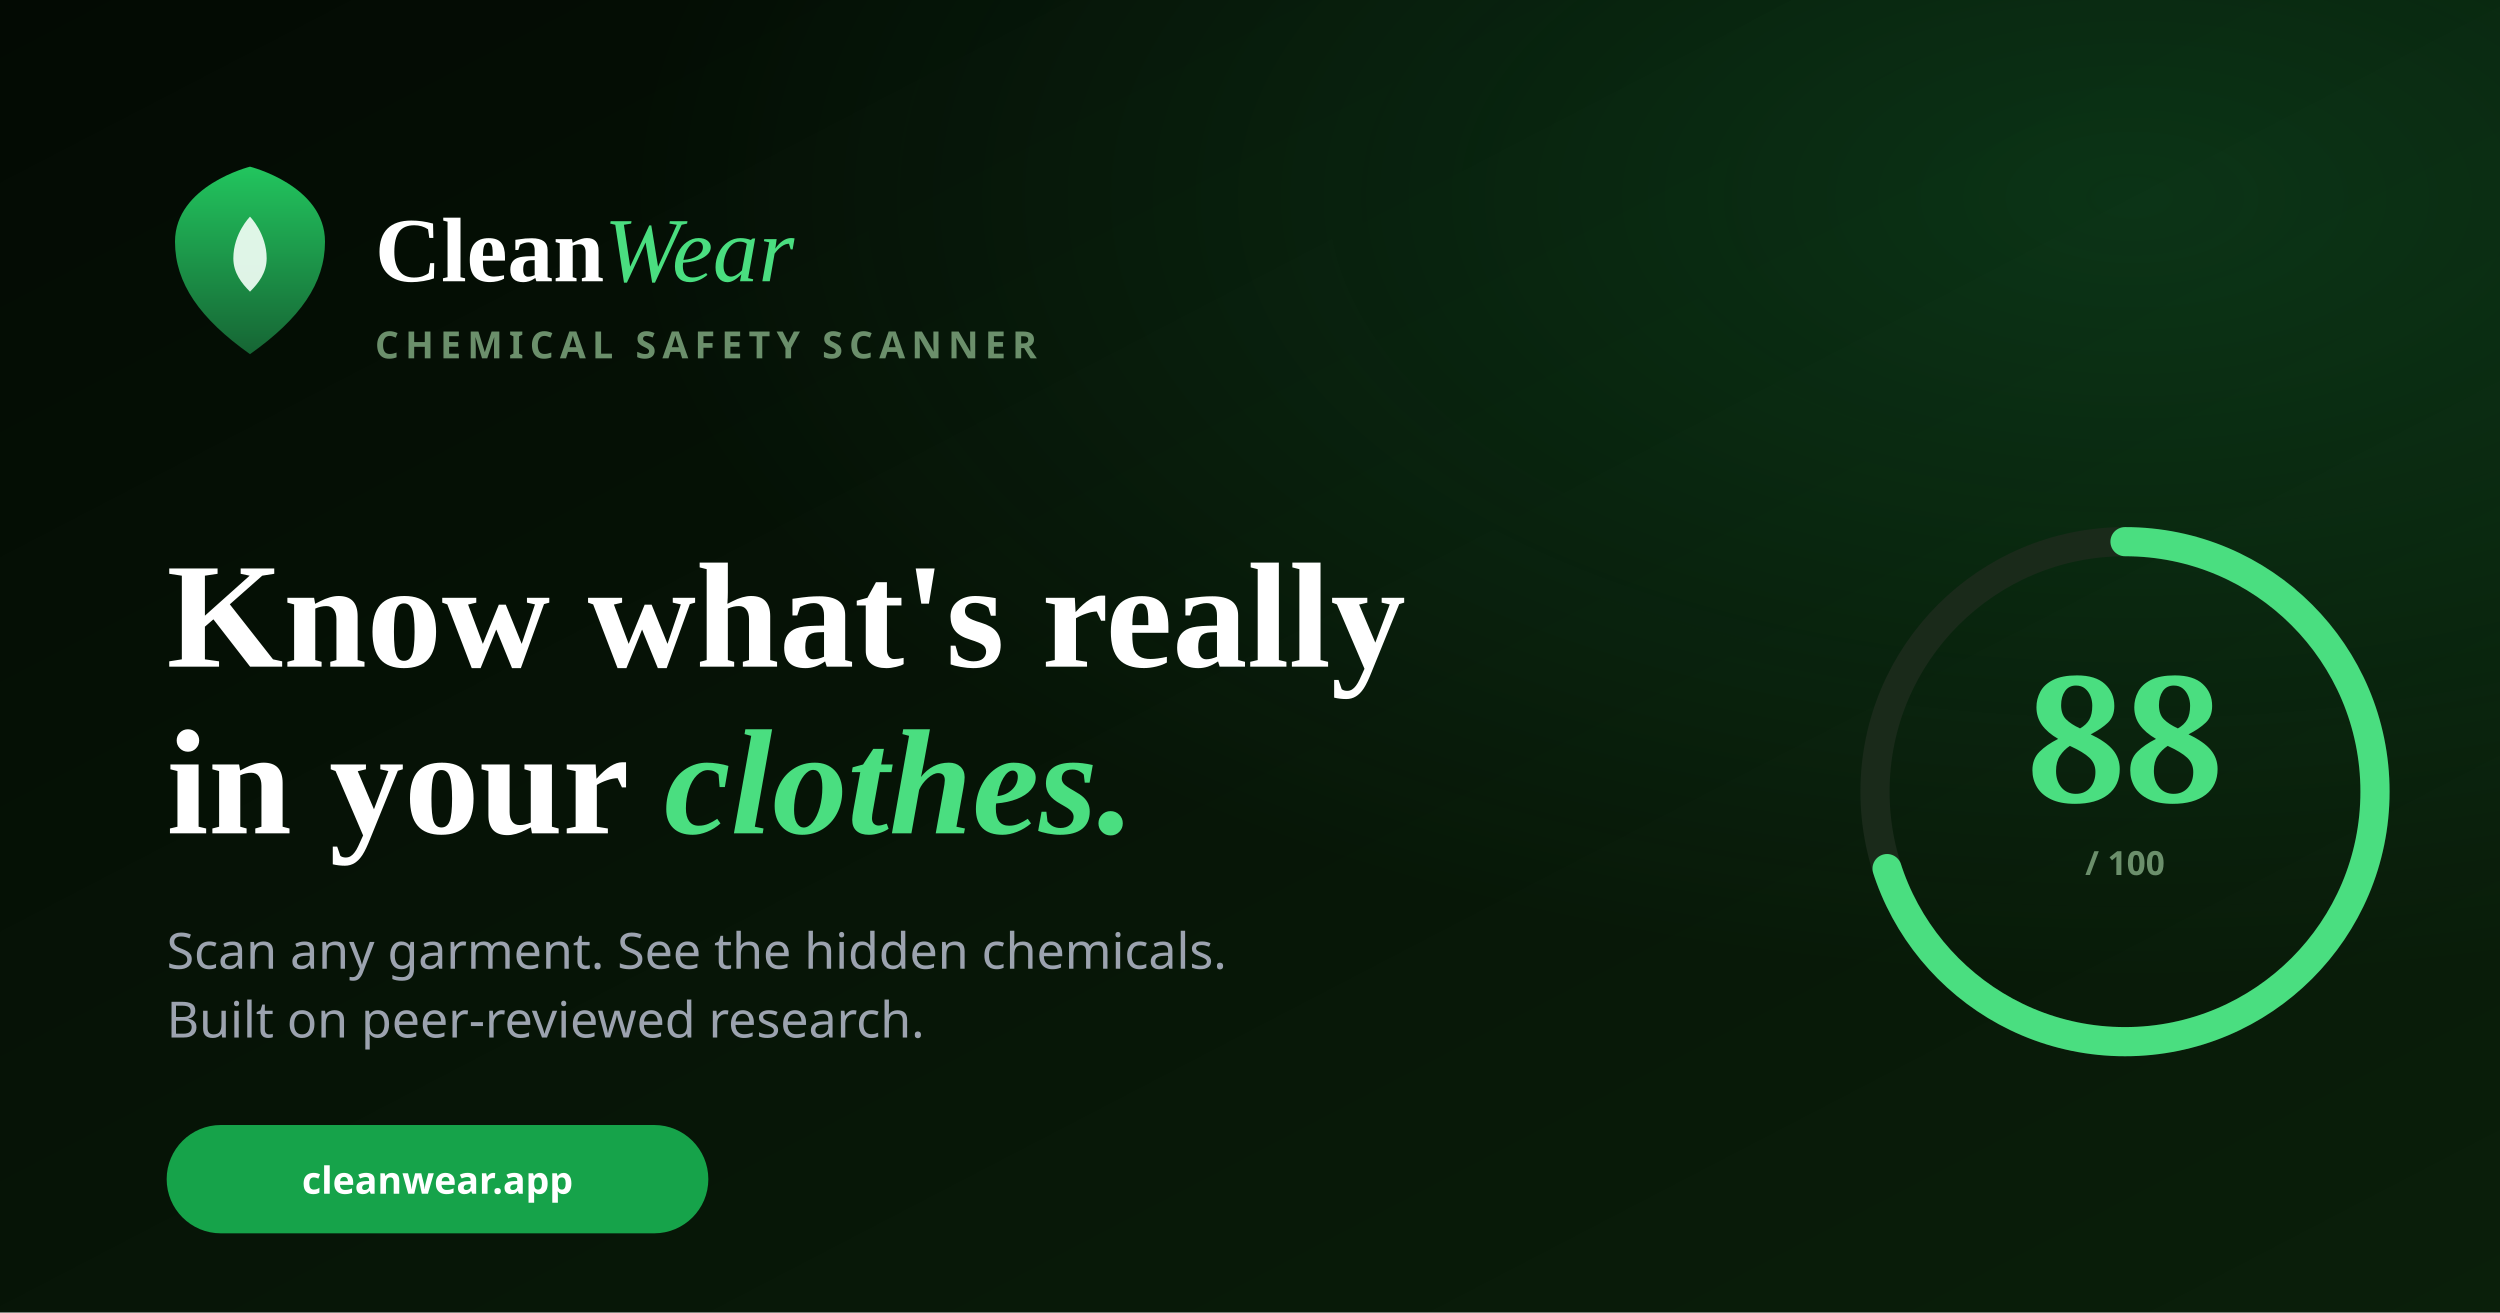
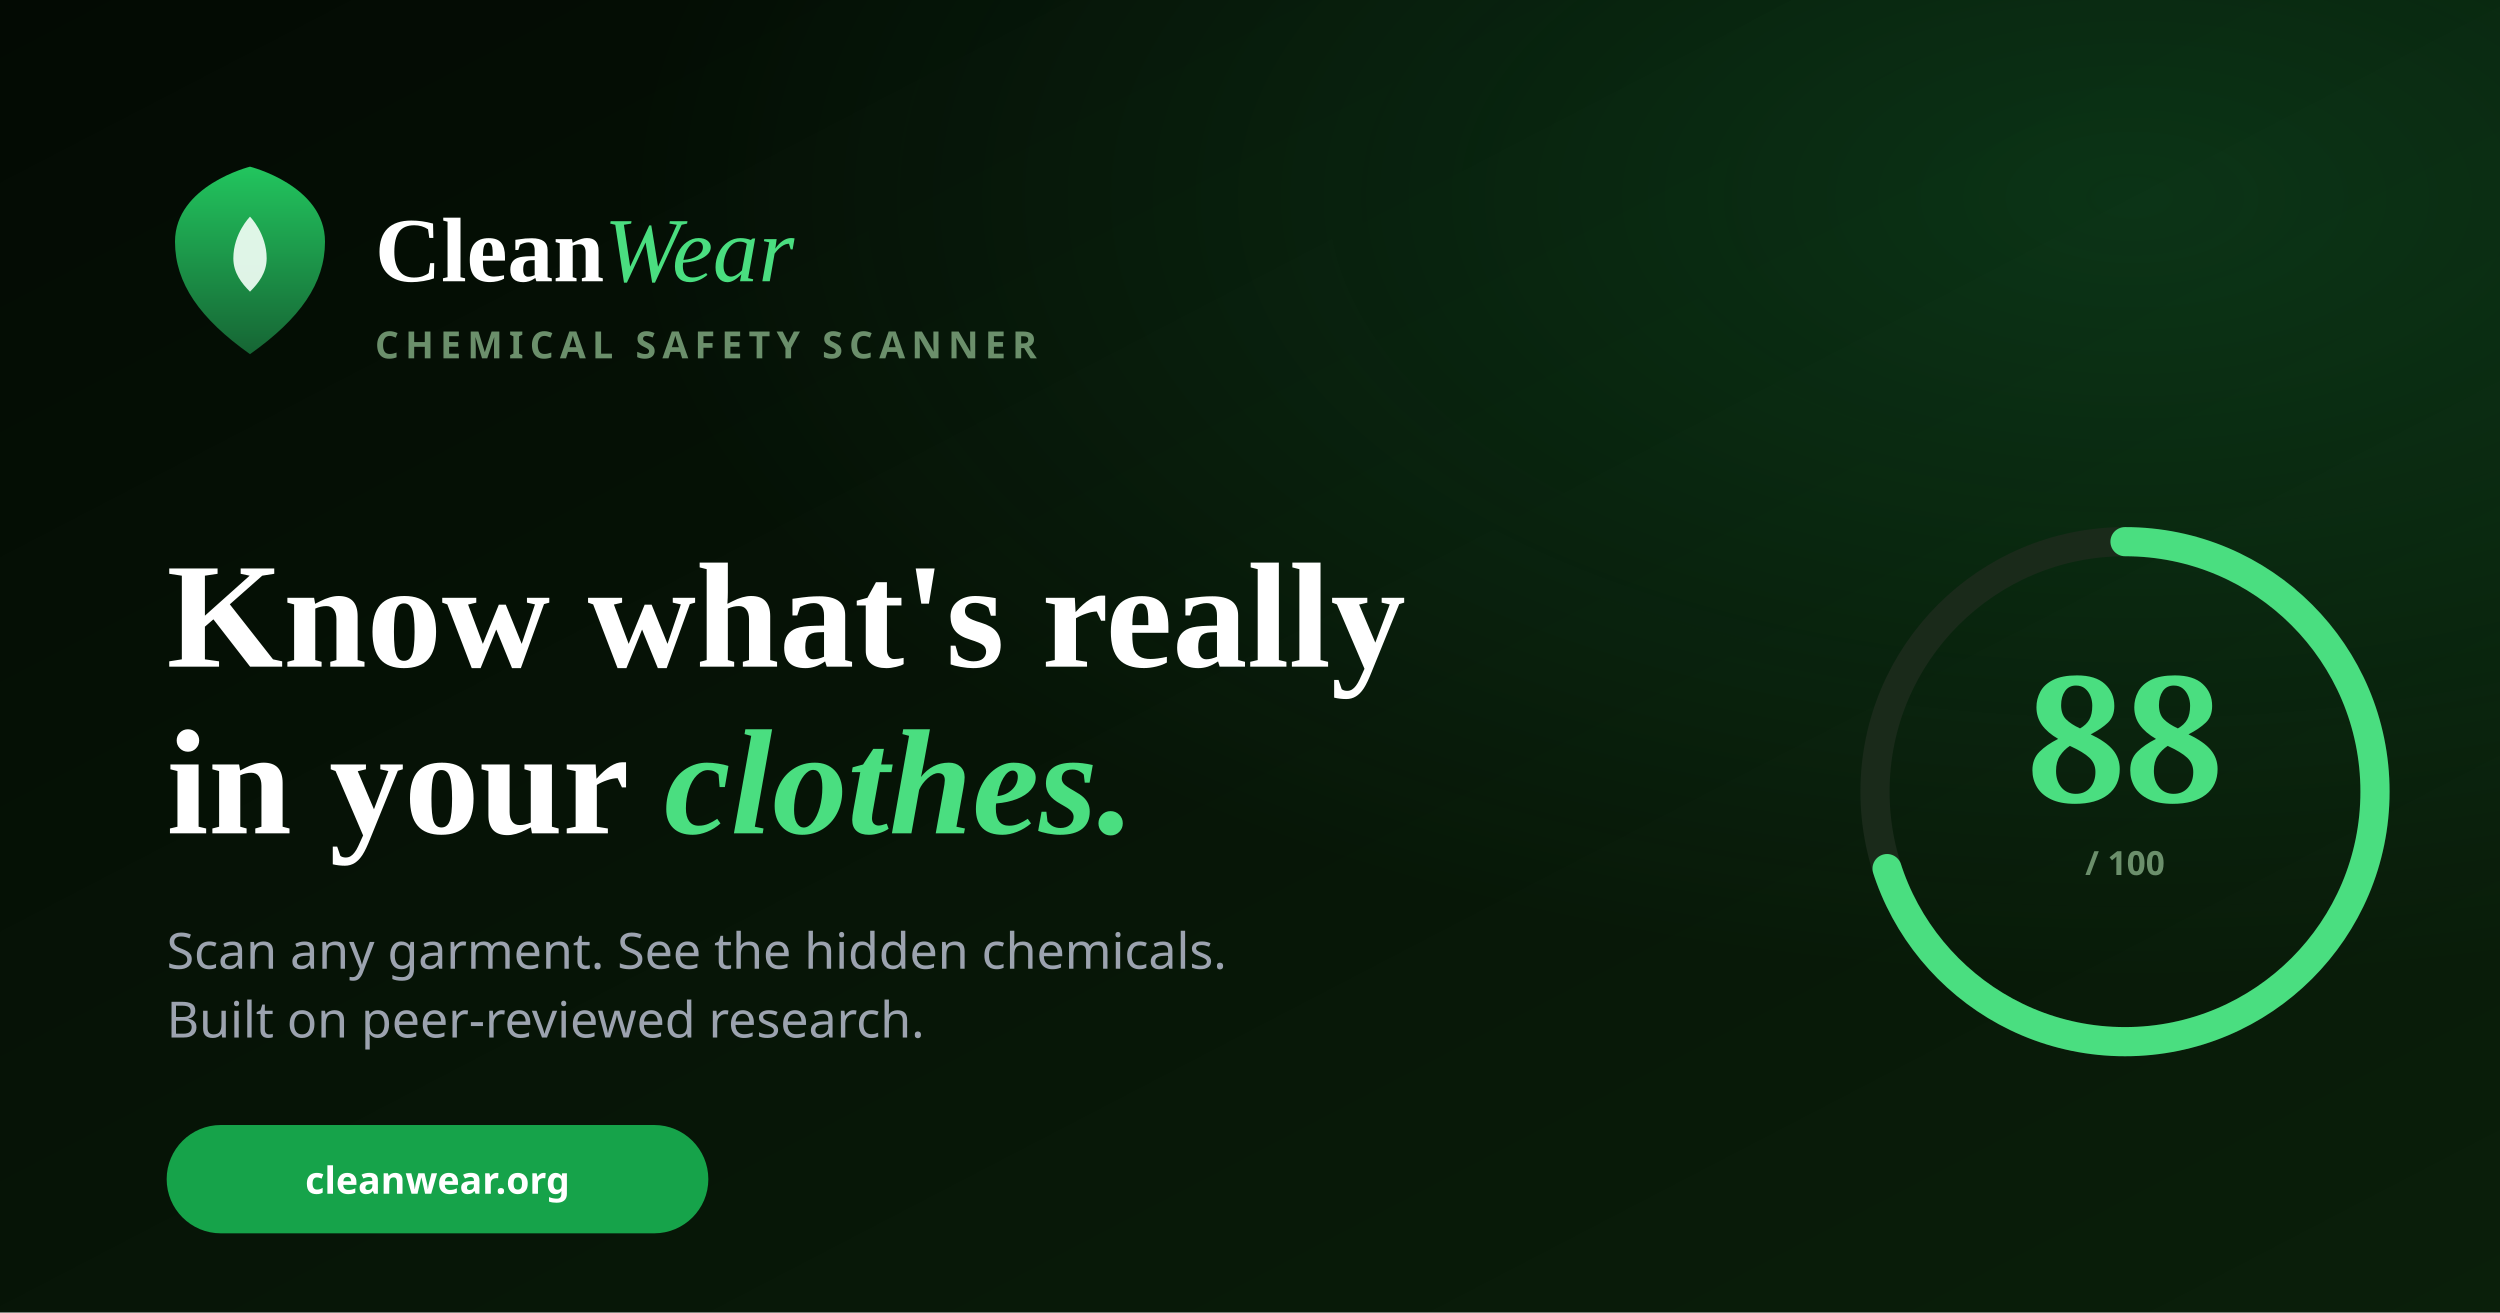
<svg xmlns="http://www.w3.org/2000/svg" viewBox="0 0 1200 630" width="1200" height="630">
  <defs>
    <linearGradient id="bg" x1="0" y1="0" x2="1" y2="1">
      <stop offset="0%" stop-color="#030a03" />
      <stop offset="100%" stop-color="#0a1f0a" />
    </linearGradient>
    <radialGradient id="glow" cx="0.85" cy="0.15" r="0.6">
      <stop offset="0%" stop-color="#22c55e" stop-opacity="0.18" />
      <stop offset="100%" stop-color="#22c55e" stop-opacity="0" />
    </radialGradient>
    <linearGradient id="shieldGrad" x1="0" y1="0" x2="0" y2="1">
      <stop offset="0%" stop-color="#22c55e" />
      <stop offset="100%" stop-color="#166534" />
    </linearGradient>
  </defs>
  <rect width="1200" height="630" fill="url(#bg)" />
  <rect width="1200" height="630" fill="url(#glow)" />
  <g transform="translate(80,80)">
    <path d="M40 0 C40 0 4 9 4 36 C4 56 16 73 40 90 C64 73 76 56 76 36 C76 9 40 0 40 0Z" fill="url(#shieldGrad)" />
    <path d="M40 24 C40 24 32 32 32 44 C32 51 36 56 40 60 C44 56 48 51 48 44 C48 32 40 24 40 24Z" fill="#f0fdf4" opacity="0.92" />
  </g>
  <text x="180" y="135" font-family="Georgia, 'Times New Roman', serif" font-size="44" font-weight="800" fill="#ffffff">Clean<tspan font-style="italic" font-weight="500" fill="#4ade80">Wear</tspan>
  </text>
  <text x="180" y="172" font-family="'Plus Jakarta Sans', system-ui, sans-serif" font-size="18" letter-spacing="3" fill="#6b8f6b" font-weight="600">CHEMICAL SAFETY SCANNER</text>
  <text x="80" y="320" font-family="Georgia, 'Times New Roman', serif" font-size="72" font-weight="800" fill="#ffffff">Know what's really</text>
  <text x="80" y="400" font-family="Georgia, 'Times New Roman', serif" font-size="72" font-weight="800" fill="#ffffff">in your <tspan fill="#4ade80" font-style="italic">clothes.</tspan>
  </text>
  <text x="80" y="465" font-family="'Plus Jakarta Sans', system-ui, sans-serif" font-size="24" fill="#9ca3af">Scan any garment. See the hidden chemicals.</text>
  <text x="80" y="498" font-family="'Plus Jakarta Sans', system-ui, sans-serif" font-size="24" fill="#9ca3af">Built on peer-reviewed research.</text>
  <g transform="translate(80,540)">
    <rect x="0" y="0" width="260" height="52" rx="26" fill="#16a34a" />
-     <text x="130" y="33" text-anchor="middle" font-family="'Plus Jakarta Sans', system-ui, sans-serif" font-size="18" font-weight="700" fill="#ffffff">cleanwear.app</text>
+     <text x="130" y="33" text-anchor="middle" font-family="'Plus Jakarta Sans', system-ui, sans-serif" font-size="18" font-weight="700" fill="#ffffff">cleanwear.org</text>
  </g>
  <g transform="translate(900,260)">
    <circle cx="120" cy="120" r="120" fill="none" stroke="#1a2a1a" stroke-width="14" />
    <circle cx="120" cy="120" r="120" fill="none" stroke="#4ade80" stroke-width="14" stroke-linecap="round" stroke-dasharray="754" stroke-dashoffset="226" transform="rotate(-90 120 120)" />
    <text x="120" y="125" text-anchor="middle" font-family="Georgia, serif" font-size="84" font-weight="800" fill="#4ade80">88</text>
    <text x="120" y="160" text-anchor="middle" font-family="'Plus Jakarta Sans', sans-serif" font-size="16" fill="#6b8f6b" font-weight="600">/ 100</text>
  </g>
</svg>
